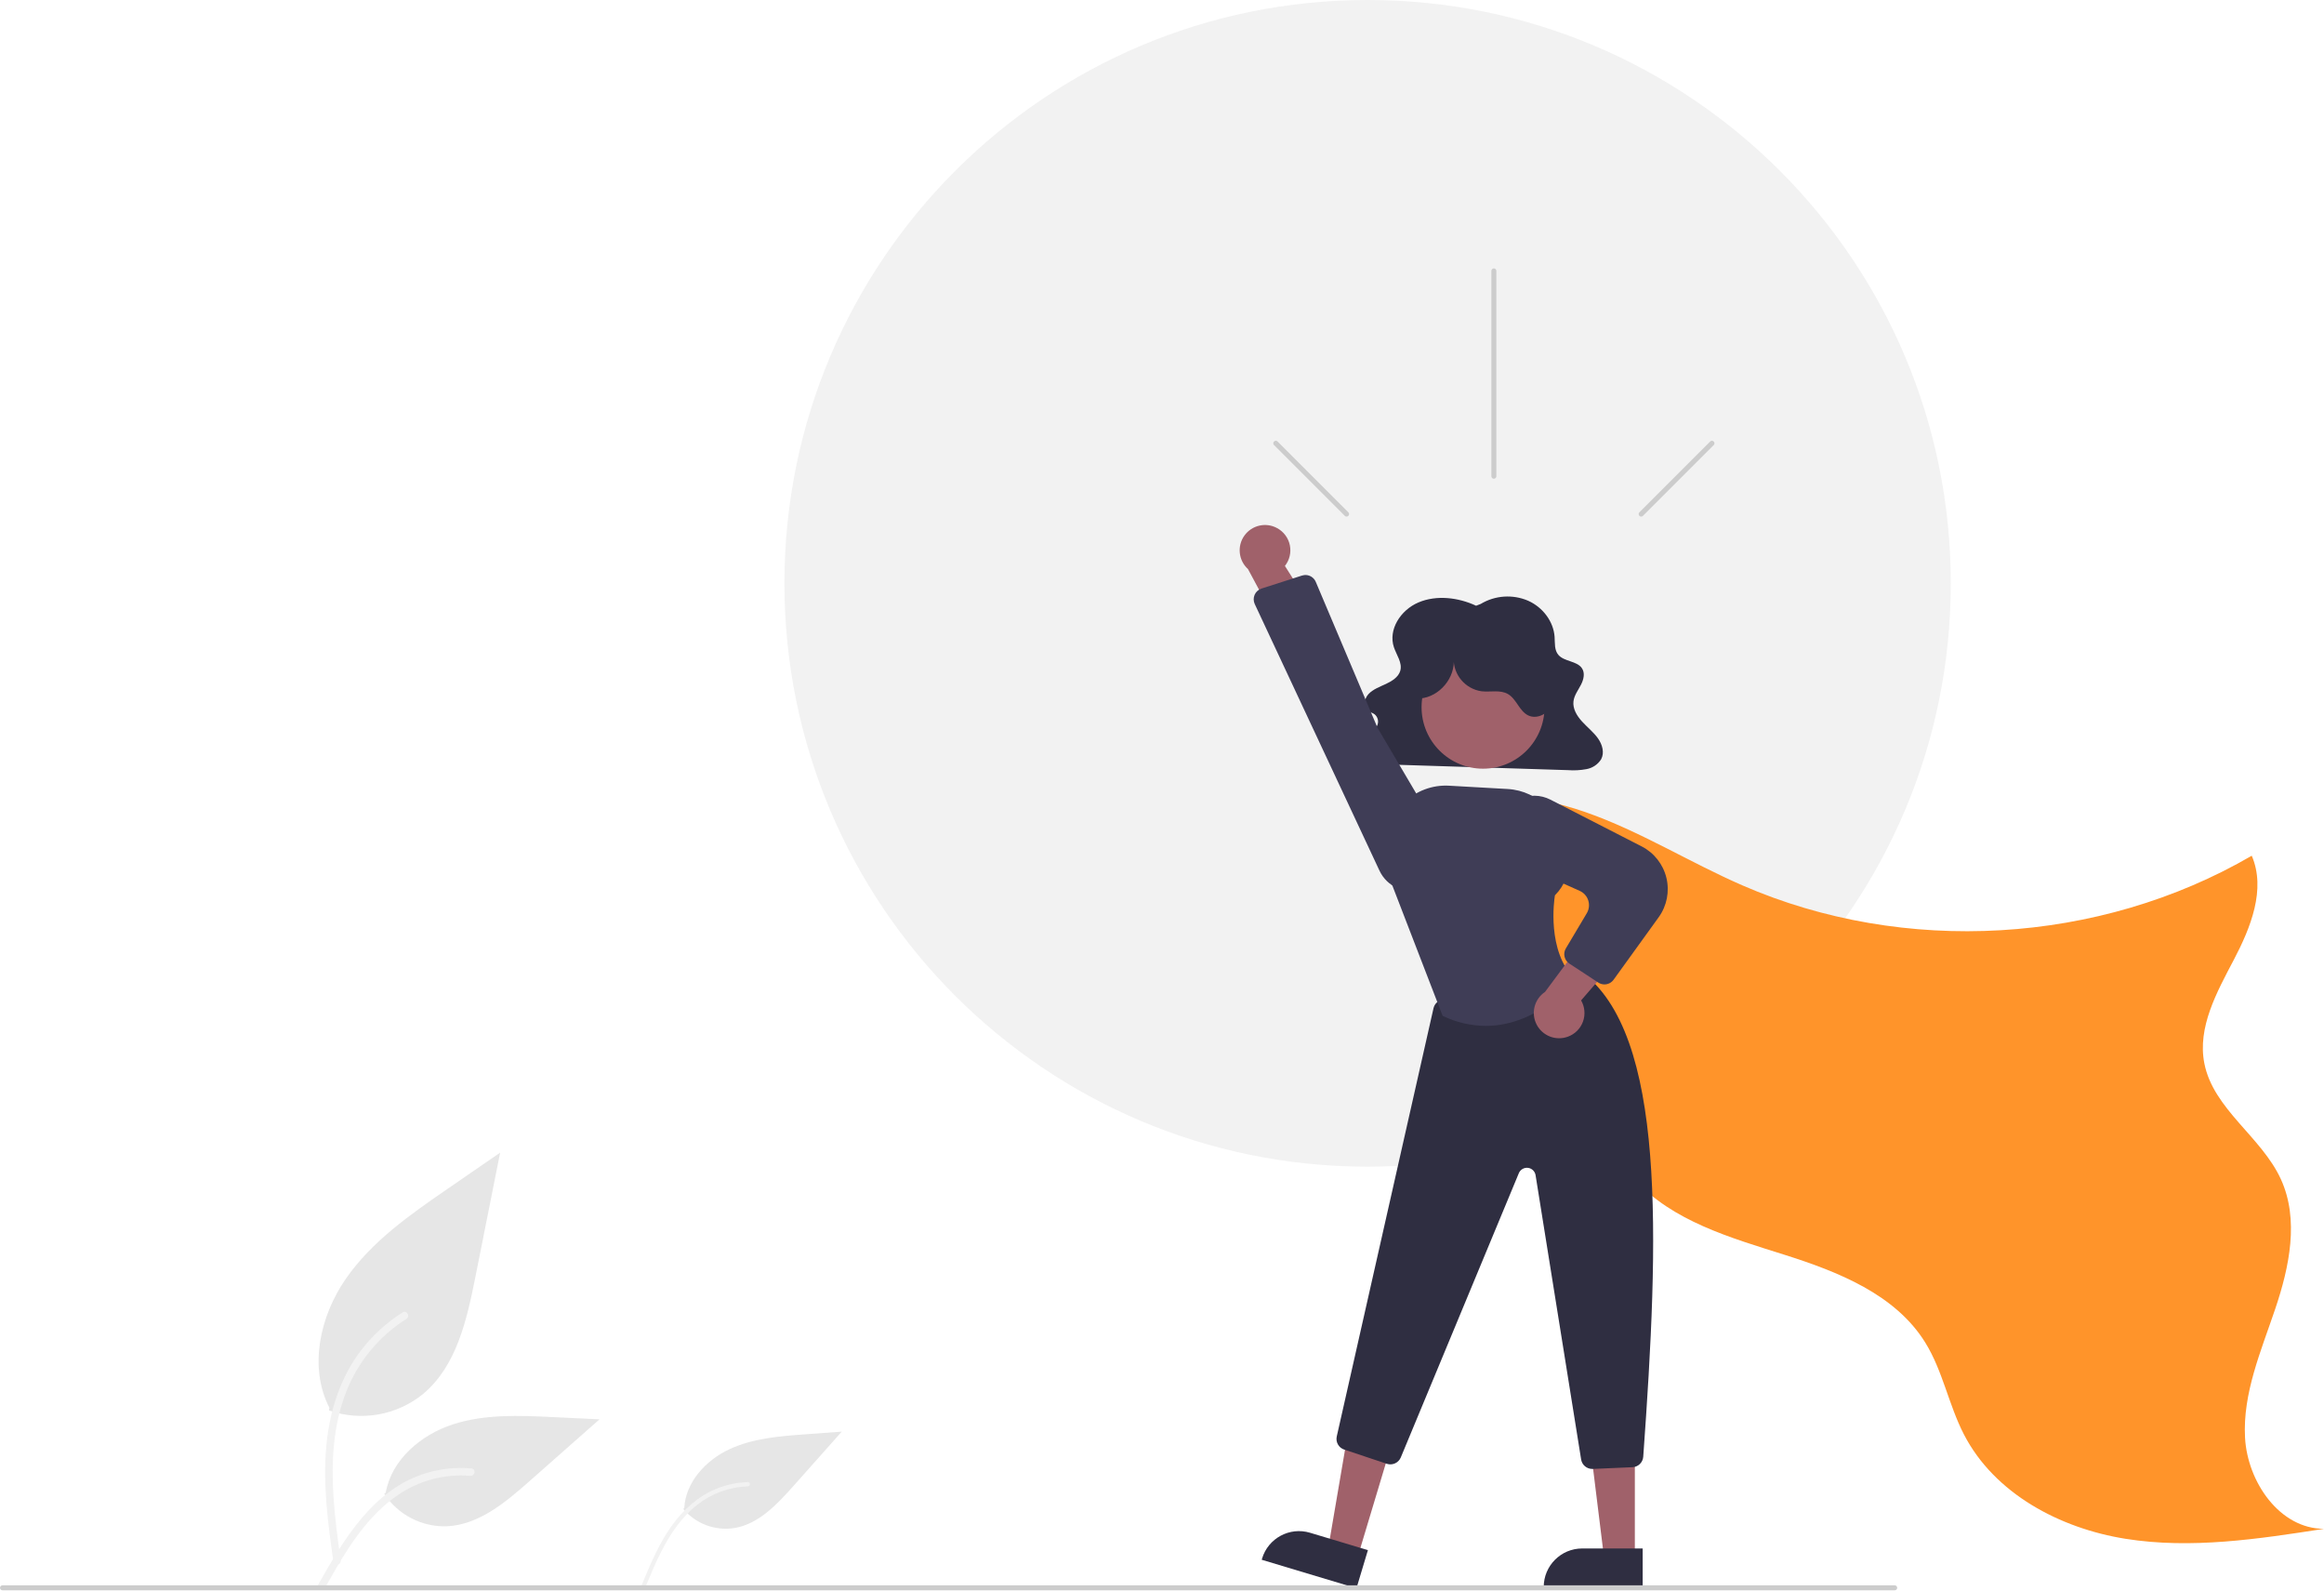
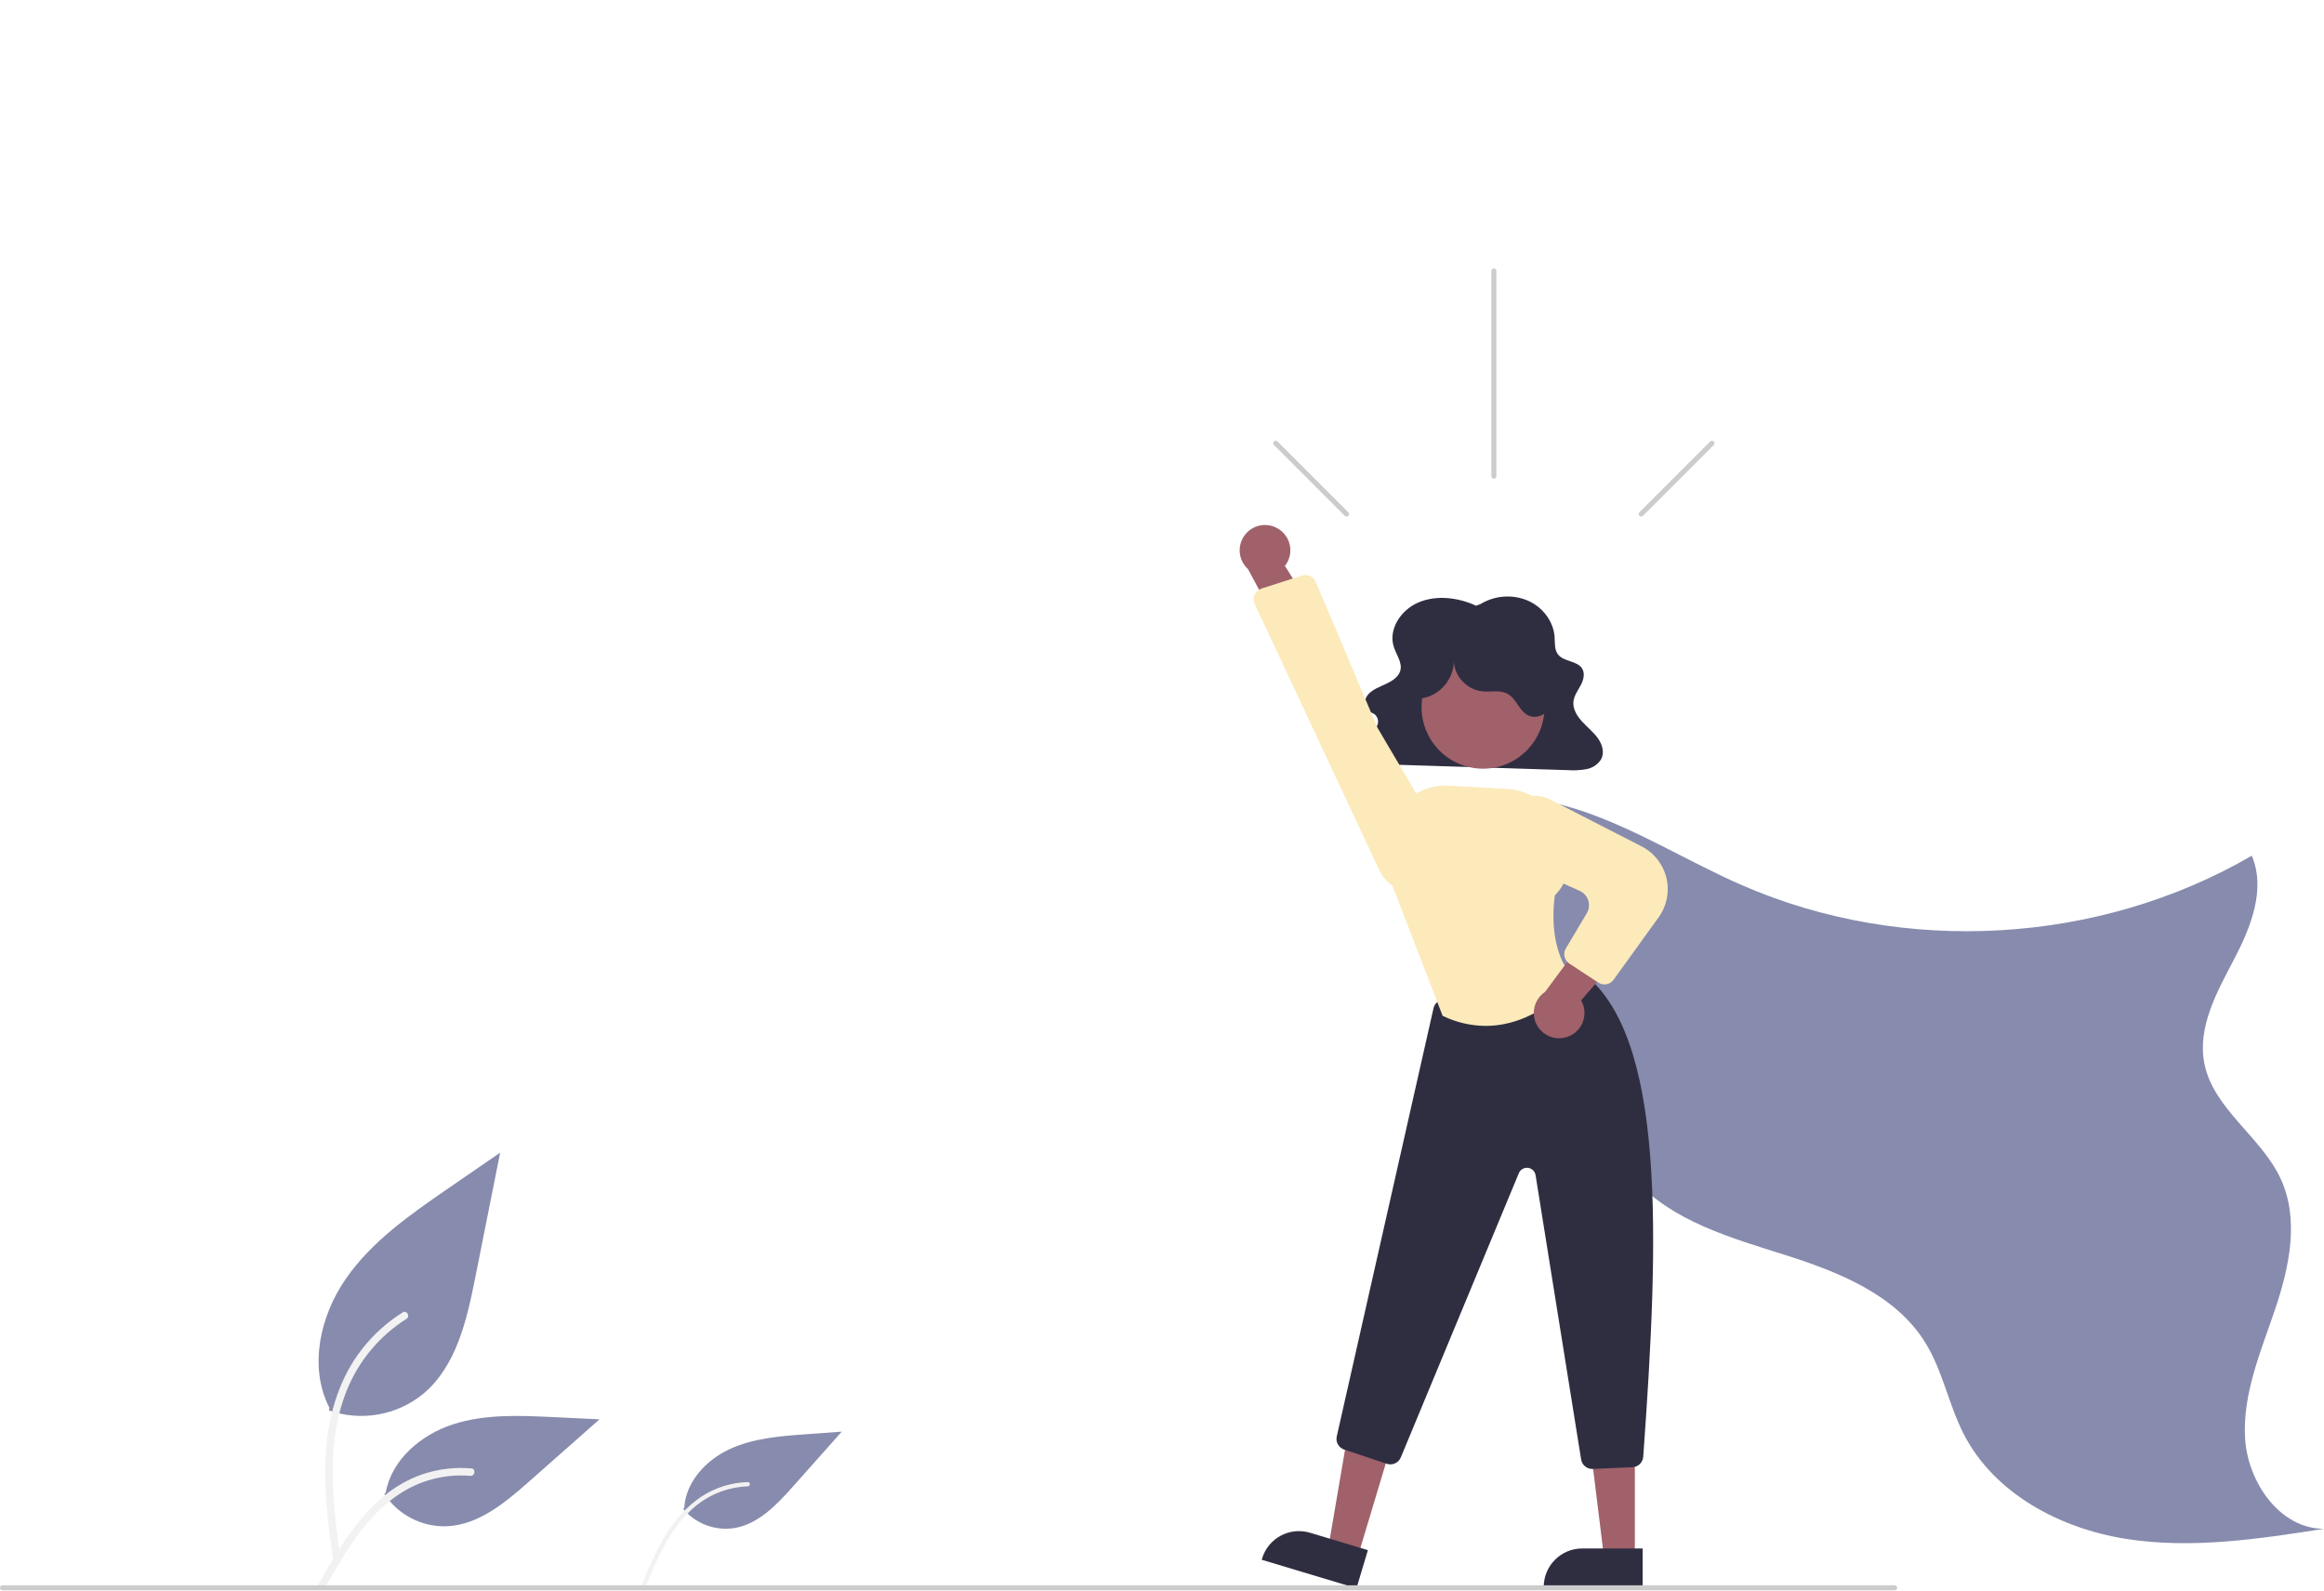
<svg xmlns="http://www.w3.org/2000/svg" id="a6791429-d438-45aa-bc7c-827b738cb04a" data-name="Layer 1" width="928.526" height="635.213" viewBox="0 0 928.526 635.213" version="1.1">
  <defs id="defs55" />
-   <circle cx="546.409" cy="233" r="233" fill="#f2f2f2" id="circle2" />
-   <path d="M267.148,695.739a39.063,39.063,0,0,0,37.721-6.645c13.212-11.089,17.354-29.359,20.725-46.275l9.969-50.036-20.872,14.371c-15.01,10.335-30.357,21.001-40.75,35.971s-14.929,35.405-6.579,51.603" transform="translate(-135.7371 -132.3937)" fill="#e6e6e6" id="path4" />
+   <circle cx="546.409" cy="233" r="233" fill="#f2f2f2" id="circle2" style="fill:none;fill-opacity:1" />
+   <path d="M267.148,695.739a39.063,39.063,0,0,0,37.721-6.645c13.212-11.089,17.354-29.359,20.725-46.275l9.969-50.036-20.872,14.371c-15.01,10.335-30.357,21.001-40.75,35.971s-14.929,35.405-6.579,51.603" transform="translate(-135.7371 -132.3937)" fill="#e6e6e6" id="path4" style="fill:#878bad;fill-opacity:1" />
  <path d="M268.932,756.318c-2.112-15.387-4.285-30.973-2.803-46.525,1.316-13.812,5.53-27.303,14.109-38.364a63.82,63.82,0,0,1,16.374-14.837c1.637-1.034,3.144,1.561,1.514,2.59a60.672,60.672,0,0,0-23.999,28.956c-5.225,13.289-6.064,27.776-5.164,41.893.544,8.537,1.698,17.019,2.861,25.489a1.554,1.554,0,0,1-1.048,1.845,1.509,1.509,0,0,1-1.845-1.048Z" transform="translate(-135.7371 -132.3937)" fill="#f2f2f2" id="path6" />
-   <path d="M408.733,735.124a22.264,22.264,0,0,0,20.462,7.606c9.693-1.644,16.995-9.432,23.529-16.778l19.325-21.728L457.644,705.275c-10.359.755-20.98,1.575-30.405,5.94s-17.546,13.104-18.109,23.476" transform="translate(-135.7371 -132.3937)" fill="#e6e6e6" id="path8" />
+   <path d="M408.733,735.124a22.264,22.264,0,0,0,20.462,7.606c9.693-1.644,16.995-9.432,23.529-16.778l19.325-21.728L457.644,705.275c-10.359.755-20.98,1.575-30.405,5.94s-17.546,13.104-18.109,23.476" transform="translate(-135.7371 -132.3937)" fill="#e6e6e6" id="path8" style="fill:#878bad;fill-opacity:1" />
  <path d="M392.149,765.424c3.397-8.175,6.821-16.463,12.033-23.683,4.628-6.412,10.589-11.83,17.996-14.796a36.374,36.374,0,0,1,12.328-2.575c1.103-.036,1.096,1.674-.002,1.71a34.579,34.579,0,0,0-20.146,7.319c-6.4,5.028-10.988,11.909-14.615,19.11-2.193,4.354-4.071,8.857-5.94,13.357a.886.886,0,0,1-1.047.605.86.86,0,0,1-.605-1.047Z" transform="translate(-135.7371 -132.3937)" fill="#f2f2f2" id="path10" />
-   <path d="M289.28,729.089a28.755,28.755,0,0,0,25.055,12.931c12.683-.602,23.257-9.454,32.775-17.858l28.153-24.857L356.63,698.414c-13.4-.641-27.145-1.239-39.908,2.893s-24.533,14.077-26.867,27.287" transform="translate(-135.7371 -132.3937)" fill="#e6e6e6" id="path12" />
+   <path d="M289.28,729.089a28.755,28.755,0,0,0,25.055,12.931c12.683-.602,23.257-9.454,32.775-17.858l28.153-24.857L356.63,698.414c-13.4-.641-27.145-1.239-39.908,2.893s-24.533,14.077-26.867,27.287" transform="translate(-135.7371 -132.3937)" fill="#e6e6e6" id="path12" style="fill:#878bad;fill-opacity:1" />
  <path d="M262.962,765.163c10.168-17.991,21.961-37.986,43.035-44.377a48.022,48.022,0,0,1,18.101-1.869c1.922.166,1.442,3.128-.476,2.963a44.614,44.614,0,0,0-28.886,7.642c-8.145,5.544-14.487,13.252-19.854,21.425-3.288,5.007-6.233,10.226-9.178,15.438-.941,1.666-3.693.463-2.74-1.222Z" transform="translate(-135.7371 -132.3937)" fill="#f2f2f2" id="path14" />
-   <path d="M702.07,458.075c20.217-11.112,45.379-8.882,67.161-1.285s41.522,20.043,62.675,29.249c64.64,28.131,142.548,23.595,203.487-11.848,5.763,13.406-.419,28.74-7.211,41.656s-14.532,26.914-11.736,41.236c3.578,18.327,22.793,29.315,30.579,46.288,7.391,16.112,3.424,35.032-2.246,51.827s-13.028,33.715-12.065,51.415,13.823,36.416,31.549,36.43c-26.269,4.082-53.056,8.166-79.309,3.983s-52.369-18.068-64.558-41.693c-6.093-11.809-8.441-25.386-15.439-36.682-11.918-19.241-34.791-28.289-56.372-35.108s-44.676-13.388-59.871-30.162c-14.478-15.982-19.064-38.246-26.734-58.401a186.537,186.537,0,0,0-64.588-84.23" transform="translate(-135.7371 -132.3937)" fill="#6c63ff" id="path16" style="fill:#ff942a;fill-opacity:1" />
+   <path d="M702.07,458.075c20.217-11.112,45.379-8.882,67.161-1.285s41.522,20.043,62.675,29.249c64.64,28.131,142.548,23.595,203.487-11.848,5.763,13.406-.419,28.74-7.211,41.656s-14.532,26.914-11.736,41.236c3.578,18.327,22.793,29.315,30.579,46.288,7.391,16.112,3.424,35.032-2.246,51.827s-13.028,33.715-12.065,51.415,13.823,36.416,31.549,36.43c-26.269,4.082-53.056,8.166-79.309,3.983s-52.369-18.068-64.558-41.693c-6.093-11.809-8.441-25.386-15.439-36.682-11.918-19.241-34.791-28.289-56.372-35.108s-44.676-13.388-59.871-30.162c-14.478-15.982-19.064-38.246-26.734-58.401a186.537,186.537,0,0,0-64.588-84.23" transform="translate(-135.7371 -132.3937)" fill="#6c63ff" id="path16" style="fill:#878bad;fill-opacity:1" />
  <path d="M725.495,374.338c-7.097-3.302-15.81-4.384-23.032-1.316s-12.145,10.932-9.809,17.891c1.059,3.155,3.47,6.258,2.531,9.445-.723,2.453-3.245,4.072-5.723,5.224s-5.187,2.12-6.978,4.062-2.165,5.285.073,6.791c.737.496,1.659.732,2.374,1.254a3.772,3.772,0,0,1,1.164,4.222,8.893,8.893,0,0,1-2.851,3.751c-2.541,2.191-5.898,4.698-5.109,7.809a5.478,5.478,0,0,0,3.697,3.458,18.367,18.367,0,0,0,5.427.716l74.966,2.362a28.422,28.422,0,0,0,7.402-.413,8.762,8.762,0,0,0,5.813-3.905c1.436-2.657.493-5.931-1.28-8.412s-4.282-4.439-6.355-6.717-3.769-5.123-3.404-8.067c.293-2.357,1.847-4.395,2.963-6.537s1.764-4.818.319-6.789c-2.037-2.777-6.927-2.526-9.243-5.113-1.748-1.953-1.41-4.763-1.584-7.281-.418-6.057-4.611-11.776-10.58-14.433a20.831,20.831,0,0,0-18.953,1.291Z" transform="translate(-135.7371 -132.3937)" fill="#2f2e41" id="path18" />
  <polygon points="542.385 622.099 530.644 618.571 538.663 571.604 555.992 576.811 542.385 622.099" fill="#a0616a" id="polygon20" />
  <path d="M677.697,766.774l-37.859-11.375.144-.479a15.386,15.386,0,0,1,19.163-10.309l.001 0,23.123,6.947Z" transform="translate(-135.7371 -132.3937)" fill="#2f2e41" id="path22" />
  <polygon points="653.182 622.496 640.922 622.495 635.09 575.207 653.184 575.208 653.182 622.496" fill="#a0616a" id="polygon24" />
  <path d="M792.045,766.774l-39.531-.001v-.5a15.386,15.386,0,0,1,15.386-15.386h.001l24.144.001Z" transform="translate(-135.7371 -132.3937)" fill="#2f2e41" id="path26" />
  <path d="M771.9,719.123a4.5,4.5,0,0,1-4.441-3.788L749.256,601.781a3.5,3.5,0,0,0-6.688-.789L695.406,714.528a4.516,4.516,0,0,1-5.579,2.544L672.793,711.393a4.485,4.485,0,0,1-2.966-5.261L708.476,535.111a4.525,4.525,0,0,1,3.372-3.392L763.68,519.687a4.562,4.562,0,0,1,3.708.77c34.13,24.799,31.247,105.821,24.886,193.798a4.502,4.502,0,0,1-4.294,4.174l-15.882.691C772.032,719.122,771.966,719.123,771.9,719.123Z" transform="translate(-135.7371 -132.3937)" fill="#2f2e41" id="path28" />
  <circle cx="592.532" cy="282.471" r="24.561" fill="#a0616a" id="circle30" />
-   <path d="M729.329,542.162a39.899,39.899,0,0,1-17.024-3.935l-.183-.085-.073-.188-22.03-57.076-.419-9.917A23.773,23.773,0,0,1,714.692,446.22l23.388,1.317a23.787,23.787,0,0,1,22.437,23.61c.607,1.167,4.921,10.292-3.533,18.865-.316,1.952-3.273,22.247,7.887,33.407l.314.313-.274.349C764.732,524.309,750.399,542.159,729.329,542.162Z" transform="translate(-135.7371 -132.3937)" fill="#3f3d56" id="path32" />
+   <path d="M729.329,542.162a39.899,39.899,0,0,1-17.024-3.935l-.183-.085-.073-.188-22.03-57.076-.419-9.917A23.773,23.773,0,0,1,714.692,446.22l23.388,1.317a23.787,23.787,0,0,1,22.437,23.61c.607,1.167,4.921,10.292-3.533,18.865-.316,1.952-3.273,22.247,7.887,33.407l.314.313-.274.349C764.732,524.309,750.399,542.159,729.329,542.162Z" transform="translate(-135.7371 -132.3937)" fill="#3f3d56" id="path32" style="fill:#fceabb;fill-opacity:1" />
  <path d="M762.171,546.467a10.056,10.056,0,0,0,5.277-14.488l23.359-27.043-18.414-2.397-19.359,26.048a10.11,10.11,0,0,0,9.137,17.88Z" transform="translate(-135.7371 -132.3937)" fill="#a0616a" id="path34" />
-   <path d="M776.775,525.594a4.489,4.489,0,0,1-2.469-.74l-11.553-7.577a4.491,4.491,0,0,1-1.399-6.064l8.364-14.052a6.272,6.272,0,0,0-2.824-8.932l-24.028-10.772a14.324,14.324,0,0,1-8.112-15.915h0a14.241,14.241,0,0,1,20.432-9.754l36.452,18.679a19.177,19.177,0,0,1,6.805,28.289L780.424,523.725A4.489,4.489,0,0,1,776.775,525.594Z" transform="translate(-135.7371 -132.3937)" fill="#3f3d56" id="path36" />
+   <path d="M776.775,525.594a4.489,4.489,0,0,1-2.469-.74l-11.553-7.577a4.491,4.491,0,0,1-1.399-6.064l8.364-14.052a6.272,6.272,0,0,0-2.824-8.932l-24.028-10.772a14.324,14.324,0,0,1-8.112-15.915h0a14.241,14.241,0,0,1,20.432-9.754l36.452,18.679a19.177,19.177,0,0,1,6.805,28.289L780.424,523.725A4.489,4.489,0,0,1,776.775,525.594Z" transform="translate(-135.7371 -132.3937)" fill="#3f3d56" id="path36" style="fill:#fceabb;fill-opacity:1" />
  <path d="M703.142,411.373c7.756-.623,14.196-8.371,13.39-16.111a13.009,13.009,0,0,0,11.141,13.246c3.558.392,7.458-.684,10.555,1.11,3.43,1.988,4.528,6.816,8.101,8.533,3.453,1.659,7.838-.604,9.543-4.033s1.287-7.55.157-11.21a31.652,31.652,0,0,0-52.69-12.975c-3.261,3.28-5.851,7.461-6.271,12.068s1.717,9.605,5.854,11.675Z" transform="translate(-135.7371 -132.3937)" fill="#2f2e41" id="path38" />
  <path d="M646.001,343.338a10.056,10.056,0,0,1,3.105,15.104l19.159,30.165-18.567-.318-15.347-28.596a10.11,10.11,0,0,1,11.651-16.354Z" transform="translate(-135.7371 -132.3937)" fill="#a0616a" id="path40" />
-   <path d="M661.444,364.818l24.674,58.302,25.869,43.864a14.189,14.189,0,0,1-8.12,20.79h0a14.265,14.265,0,0,1-16.951-7.569L637.058,373.672a4.5,4.5,0,0,1,2.699-6.192l16.166-5.193a4.6,4.6,0,0,1,.942-.197A4.474,4.474,0,0,1,661.444,364.818Z" transform="translate(-135.7371 -132.3937)" fill="#3f3d56" id="path42" />
+   <path d="M661.444,364.818l24.674,58.302,25.869,43.864a14.189,14.189,0,0,1-8.12,20.79h0a14.265,14.265,0,0,1-16.951-7.569L637.058,373.672a4.5,4.5,0,0,1,2.699-6.192l16.166-5.193a4.6,4.6,0,0,1,.942-.197A4.474,4.474,0,0,1,661.444,364.818Z" transform="translate(-135.7371 -132.3937)" fill="#3f3d56" id="path42" style="fill:#fceabb;fill-opacity:1" />
  <path d="M892.737,767.606h-756a1,1,0,0,1,0-2h756a1,1,0,0,1,0,2Z" transform="translate(-135.7371 -132.3937)" fill="#ccc" id="path44" />
  <path d="M733.595,240.606v82a1,1,0,1,1-2,0v-82a1,1,0,0,1,2,0Z" transform="translate(-135.7371 -132.3937)" fill="#ccc" id="path46" />
  <path d="M820.421,310.171l-28.284,28.284a1,1,0,0,1-1.414-1.414l28.284-28.284a1,1,0,1,1,1.414,1.414Z" transform="translate(-135.7371 -132.3937)" fill="#ccc" id="path48" />
  <path d="M644.77,310.171,673.054,338.456a1,1,0,0,0,1.414-1.414l-28.284-28.284a1,1,0,1,0-1.414,1.414Z" transform="translate(-135.7371 -132.3937)" fill="#ccc" id="path50" />
</svg>
